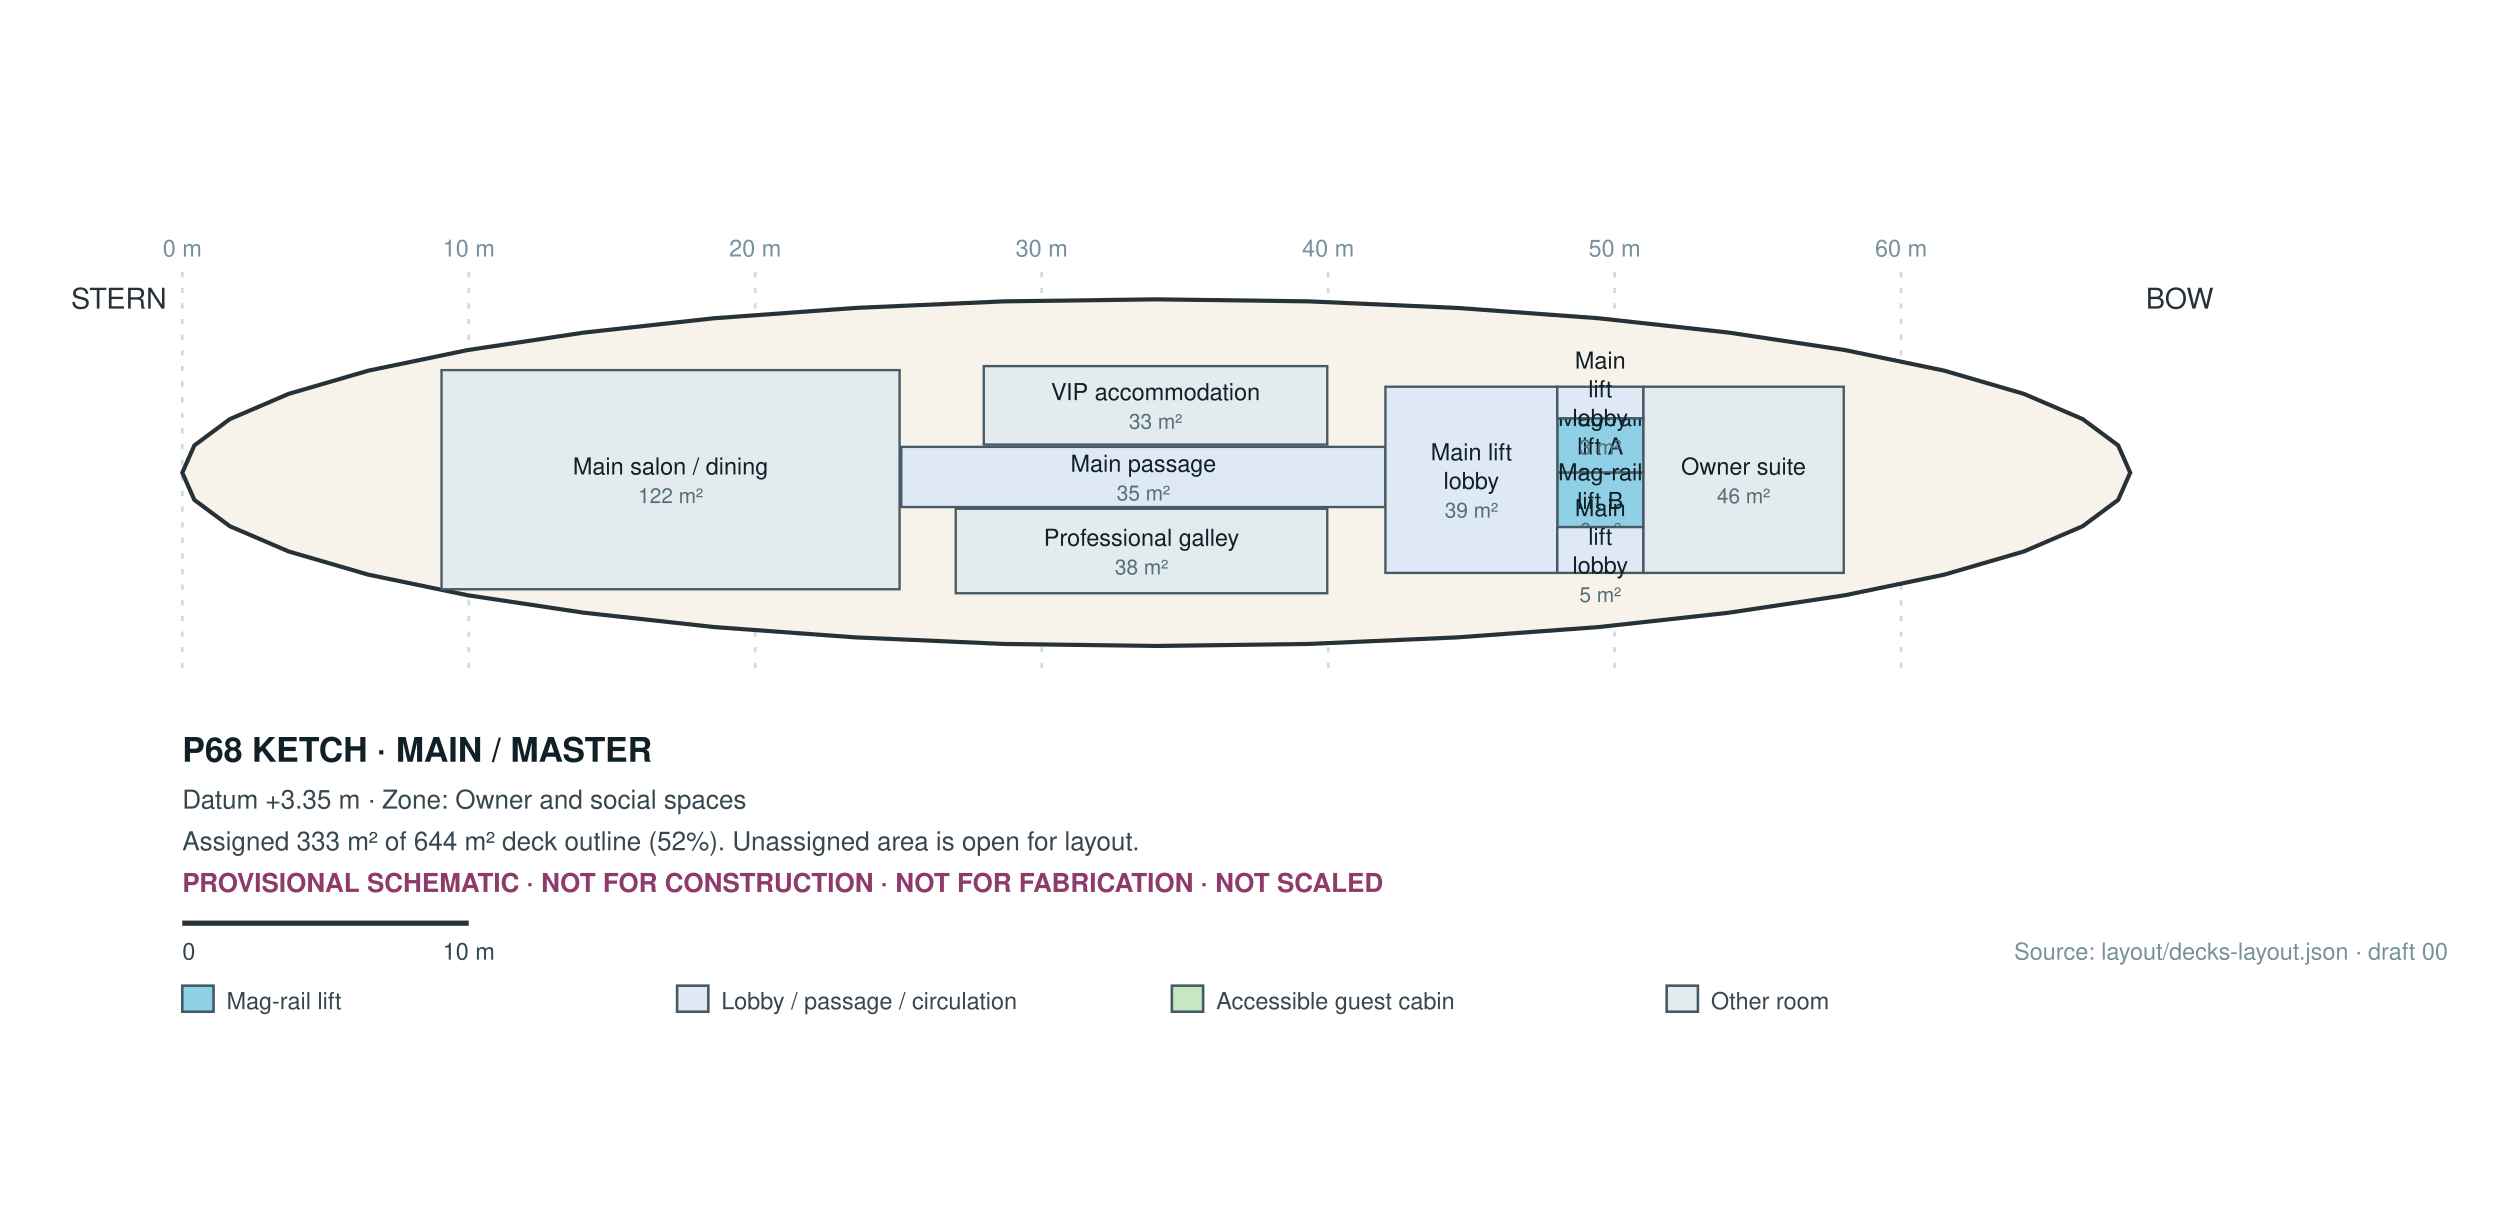
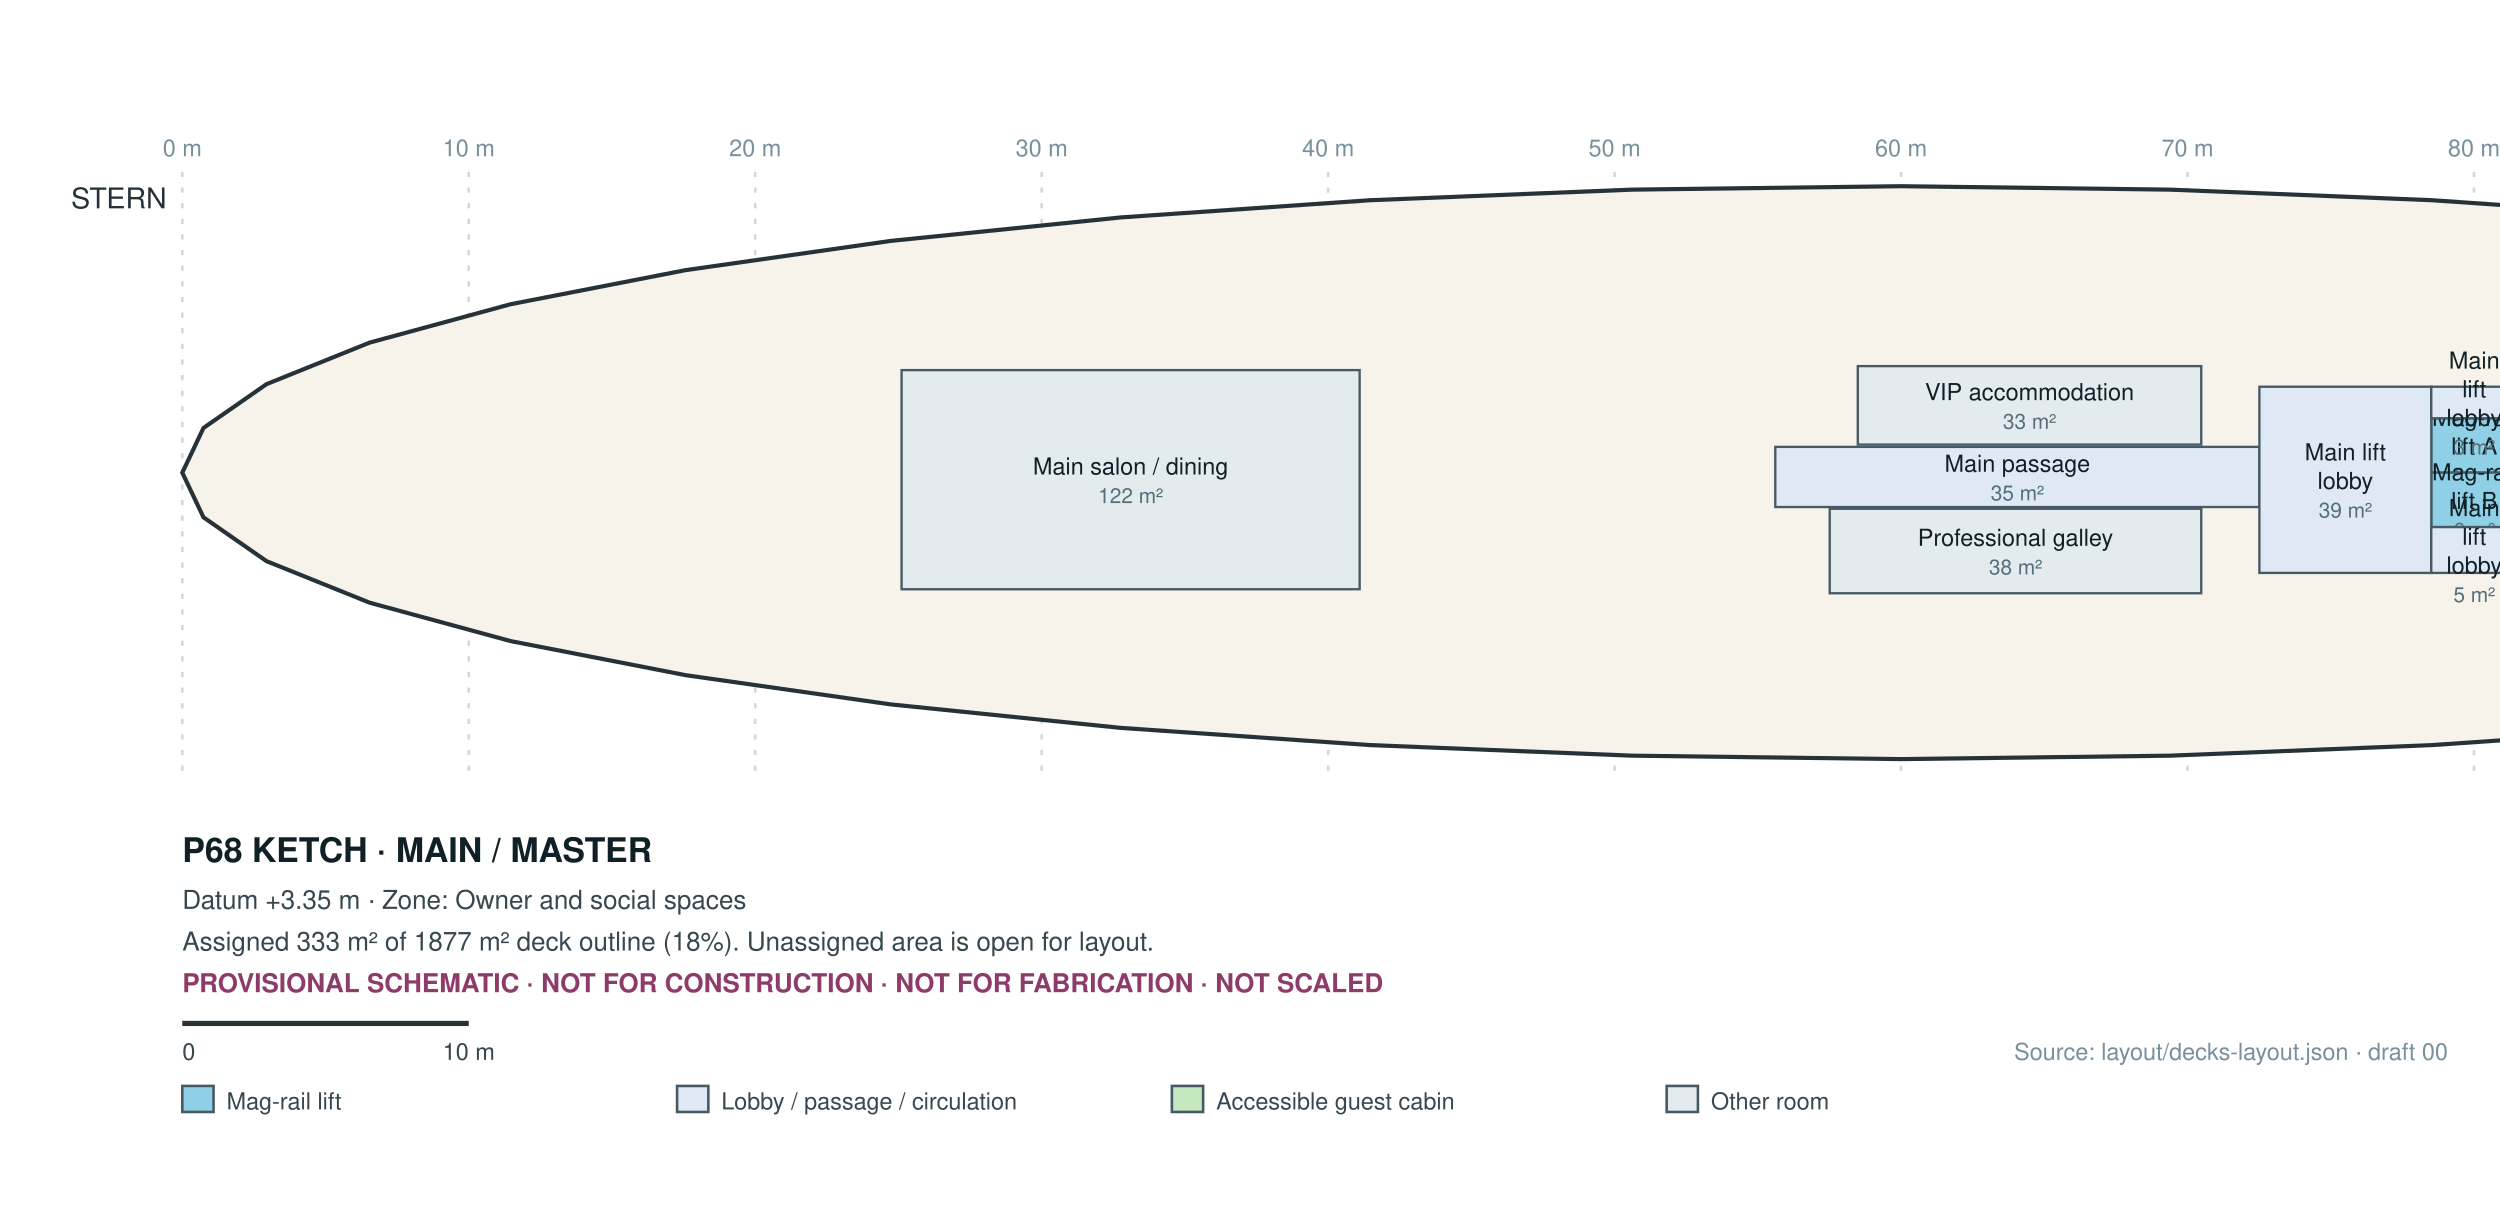
<svg xmlns="http://www.w3.org/2000/svg" width="960" height="470" viewBox="0 0 960 470" font-family="Helvetica, Arial, sans-serif">
  <rect width="960" height="470" fill="#ffffff" />
  <g transform="translate(0 0)">
-     <line x1="70" y1="104.5" x2="70" y2="258.5" stroke="#cfd8dc" stroke-dasharray="2 4" />
-     <text x="70" y="98.5" font-size="9" fill="#78909c" text-anchor="middle">0 m</text>
-     <line x1="180" y1="104.5" x2="180" y2="258.5" stroke="#cfd8dc" stroke-dasharray="2 4" />
-     <text x="180" y="98.5" font-size="9" fill="#78909c" text-anchor="middle">10 m</text>
-     <line x1="290" y1="104.5" x2="290" y2="258.5" stroke="#cfd8dc" stroke-dasharray="2 4" />
-     <text x="290" y="98.5" font-size="9" fill="#78909c" text-anchor="middle">20 m</text>
-     <line x1="400" y1="104.5" x2="400" y2="258.5" stroke="#cfd8dc" stroke-dasharray="2 4" />
-     <text x="400" y="98.5" font-size="9" fill="#78909c" text-anchor="middle">30 m</text>
-     <line x1="510" y1="104.5" x2="510" y2="258.5" stroke="#cfd8dc" stroke-dasharray="2 4" />
-     <text x="510" y="98.5" font-size="9" fill="#78909c" text-anchor="middle">40 m</text>
-     <line x1="620" y1="104.5" x2="620" y2="258.5" stroke="#cfd8dc" stroke-dasharray="2 4" />
-     <text x="620" y="98.5" font-size="9" fill="#78909c" text-anchor="middle">50 m</text>
-     <line x1="730" y1="104.5" x2="730" y2="258.5" stroke="#cfd8dc" stroke-dasharray="2 4" />
-     <text x="730" y="98.5" font-size="9" fill="#78909c" text-anchor="middle">60 m</text>
-     <line x1="70" y1="181.5" x2="818" y2="181.5" stroke="#90a4ae" stroke-dasharray="8 4 2 4" />
-     <polygon points="818,181.5 813.38,191.95 799.74,202.07 777.19,211.75 746.61,220.66 708.44,228.58 663.78,235.29 613.84,240.79 559.61,244.75 502.52,247.28 444,248.05 385.48,247.28 328.39,244.75 274.16,240.79 224.22,235.29 179.56,228.58 141.39,220.66 110.81,211.75 88.26,202.07 74.62,191.95 70,181.5 74.62,171.05 88.26,160.93 110.81,151.25 141.39,142.34 179.56,134.42 224.22,127.71 274.16,122.21 328.39,118.25 385.48,115.72 444,114.95 502.52,115.72 559.61,118.25 613.84,122.21 663.78,127.71 708.44,134.42 746.61,142.34 777.19,151.25 799.74,160.93 813.38,171.05" fill="#f7f3ea" stroke="#263238" stroke-width="1.6" />
-     <rect x="169.55" y="142.12" width="175.89" height="84.15" fill="#e3ebee" stroke="#455a64" stroke-width="0.9" />
-     <text x="257.495" y="182.195" font-size="9" fill="#102027" text-anchor="middle">Main salon / dining</text>
-     <text x="257.495" y="193.195" font-size="8" fill="#546e7a" text-anchor="middle">122 m²</text>
-     <rect x="377.78" y="140.58" width="131.89" height="30.14" fill="#e3ebee" stroke="#455a64" stroke-width="0.9" />
-     <text x="443.725" y="153.65" font-size="9" fill="#102027" text-anchor="middle">VIP accommodation</text>
-     <text x="443.725" y="164.65" font-size="8" fill="#546e7a" text-anchor="middle">33 m²</text>
-     <rect x="367" y="195.36" width="142.67" height="32.45" fill="#e3ebee" stroke="#455a64" stroke-width="0.9" />
-     <text x="438.335" y="209.585" font-size="9" fill="#102027" text-anchor="middle">Professional galley</text>
-     <text x="438.335" y="220.585" font-size="8" fill="#546e7a" text-anchor="middle">38 m²</text>
-     <rect x="346.1" y="171.6" width="185.9" height="23.1" fill="#dfe9f5" stroke="#455a64" stroke-width="0.9" />
-     <text x="439.05" y="181.15" font-size="9" fill="#102027" text-anchor="middle">Main passage</text>
-     <text x="439.05" y="192.15" font-size="8" fill="#546e7a" text-anchor="middle">35 m²</text>
-     <rect x="631" y="148.5" width="77" height="71.5" fill="#e3ebee" stroke="#455a64" stroke-width="0.9" />
-     <text x="669.5" y="182.25" font-size="9" fill="#102027" text-anchor="middle">Owner suite</text>
-     <text x="669.5" y="193.25" font-size="8" fill="#546e7a" text-anchor="middle">46 m²</text>
-     <rect x="598" y="160.6" width="33" height="20.9" fill="#8fd0e6" stroke="#455a64" stroke-width="0.9" />
-     <text x="614.5" y="163.55" font-size="9" fill="#102027" text-anchor="middle">Mag-rail</text>
-     <text x="614.5" y="174.55" font-size="9" fill="#102027" text-anchor="middle">lift A</text>
-     <text x="614.5" y="185.55" font-size="8" fill="#546e7a" text-anchor="middle">6 m²</text>
-     <rect x="598" y="181.5" width="33" height="20.9" fill="#8fd0e6" stroke="#455a64" stroke-width="0.9" />
-     <text x="614.5" y="184.45" font-size="9" fill="#102027" text-anchor="middle">Mag-rail</text>
-     <text x="614.5" y="195.45" font-size="9" fill="#102027" text-anchor="middle">lift B</text>
-     <text x="614.5" y="206.45" font-size="8" fill="#546e7a" text-anchor="middle">6 m²</text>
-     <rect x="532" y="148.5" width="66" height="71.5" fill="#dfe9f5" stroke="#455a64" stroke-width="0.9" />
-     <text x="565" y="176.75" font-size="9" fill="#102027" text-anchor="middle">Main lift</text>
-     <text x="565" y="187.75" font-size="9" fill="#102027" text-anchor="middle">lobby</text>
-     <text x="565" y="198.75" font-size="8" fill="#546e7a" text-anchor="middle">39 m²</text>
-     <rect x="598" y="148.5" width="33" height="12.1" fill="#dfe9f5" stroke="#455a64" stroke-width="0.9" />
-     <text x="614.5" y="141.55" font-size="9" fill="#102027" text-anchor="middle">Main</text>
-     <text x="614.5" y="152.55" font-size="9" fill="#102027" text-anchor="middle">lift</text>
-     <text x="614.5" y="163.55" font-size="9" fill="#102027" text-anchor="middle">lobby</text>
-     <text x="614.5" y="174.55" font-size="8" fill="#546e7a" text-anchor="middle">3 m²</text>
-     <rect x="598" y="202.4" width="33" height="17.6" fill="#dfe9f5" stroke="#455a64" stroke-width="0.9" />
-     <text x="614.5" y="198.2" font-size="9" fill="#102027" text-anchor="middle">Main</text>
-     <text x="614.5" y="209.2" font-size="9" fill="#102027" text-anchor="middle">lift</text>
-     <text x="614.5" y="220.2" font-size="9" fill="#102027" text-anchor="middle">lobby</text>
-     <text x="614.5" y="231.2" font-size="8" fill="#546e7a" text-anchor="middle">5 m²</text>
-     <text x="64" y="118.5" font-size="11" fill="#263238" text-anchor="end">STERN</text>
-     <text x="824" y="118.5" font-size="11" fill="#263238">BOW</text>
-     <text x="70" y="292.5" font-size="13" font-weight="600" fill="#102027">P68 KETCH · MAIN / MASTER</text>
-     <text x="70" y="310.5" font-size="10" fill="#37474f">Datum +3.35 m · Zone: Owner and social spaces</text>
-     <text x="70" y="326.5" font-size="10" fill="#37474f">Assigned 333 m² of 644 m² deck outline (52%). Unassigned area is open for layout.</text>
-     <text x="70" y="342.5" font-size="10" font-weight="600" fill="#8e3b6a">PROVISIONAL SCHEMATIC · NOT FOR CONSTRUCTION · NOT FOR FABRICATION · NOT SCALED</text>
-     <rect x="70" y="378.5" width="12" height="10" fill="#8fd0e6" stroke="#455a64" />
-     <text x="87" y="387.5" font-size="9" fill="#37474f">Mag-rail lift</text>
-     <rect x="260" y="378.5" width="12" height="10" fill="#dfe9f5" stroke="#455a64" />
-     <text x="277" y="387.5" font-size="9" fill="#37474f">Lobby / passage / circulation</text>
-     <rect x="450" y="378.5" width="12" height="10" fill="#c5e8c0" stroke="#455a64" />
-     <text x="467" y="387.5" font-size="9" fill="#37474f">Accessible guest cabin</text>
-     <rect x="640" y="378.5" width="12" height="10" fill="#e3ebee" stroke="#455a64" />
-     <text x="657" y="387.5" font-size="9" fill="#37474f">Other room</text>
-     <line x1="70" y1="354.5" x2="180" y2="354.5" stroke="#263238" stroke-width="2" />
-     <text x="70" y="368.5" font-size="9" fill="#37474f">0</text>
-     <text x="180" y="368.5" font-size="9" fill="#37474f" text-anchor="middle">10 m</text>
-     <text x="940" y="368.5" font-size="9" fill="#78909c" text-anchor="end">Source: layout/decks-layout.json · draft 00</text>
+     <line x1="70" y1="66" x2="70" y2="297" stroke="#cfd8dc" stroke-dasharray="2 4" />
+     <text x="70" y="60" font-size="9" fill="#78909c" text-anchor="middle">0 m</text>
+     <line x1="180" y1="66" x2="180" y2="297" stroke="#cfd8dc" stroke-dasharray="2 4" />
+     <text x="180" y="60" font-size="9" fill="#78909c" text-anchor="middle">10 m</text>
+     <line x1="290" y1="66" x2="290" y2="297" stroke="#cfd8dc" stroke-dasharray="2 4" />
+     <text x="290" y="60" font-size="9" fill="#78909c" text-anchor="middle">20 m</text>
+     <line x1="400" y1="66" x2="400" y2="297" stroke="#cfd8dc" stroke-dasharray="2 4" />
+     <text x="400" y="60" font-size="9" fill="#78909c" text-anchor="middle">30 m</text>
+     <line x1="510" y1="66" x2="510" y2="297" stroke="#cfd8dc" stroke-dasharray="2 4" />
+     <text x="510" y="60" font-size="9" fill="#78909c" text-anchor="middle">40 m</text>
+     <line x1="620" y1="66" x2="620" y2="297" stroke="#cfd8dc" stroke-dasharray="2 4" />
+     <text x="620" y="60" font-size="9" fill="#78909c" text-anchor="middle">50 m</text>
+     <line x1="730" y1="66" x2="730" y2="297" stroke="#cfd8dc" stroke-dasharray="2 4" />
+     <text x="730" y="60" font-size="9" fill="#78909c" text-anchor="middle">60 m</text>
+     <line x1="840" y1="66" x2="840" y2="297" stroke="#cfd8dc" stroke-dasharray="2 4" />
+     <text x="840" y="60" font-size="9" fill="#78909c" text-anchor="middle">70 m</text>
+     <line x1="950" y1="66" x2="950" y2="297" stroke="#cfd8dc" stroke-dasharray="2 4" />
+     <text x="950" y="60" font-size="9" fill="#78909c" text-anchor="middle">80 m</text>
+     <line x1="1060" y1="66" x2="1060" y2="297" stroke="#cfd8dc" stroke-dasharray="2 4" />
+     <text x="1060" y="60" font-size="9" fill="#78909c" text-anchor="middle">90 m</text>
+     <line x1="1170" y1="66" x2="1170" y2="297" stroke="#cfd8dc" stroke-dasharray="2 4" />
+     <text x="1170" y="60" font-size="9" fill="#78909c" text-anchor="middle">100 m</text>
+     <line x1="1280" y1="66" x2="1280" y2="297" stroke="#cfd8dc" stroke-dasharray="2 4" />
+     <text x="1280" y="60" font-size="9" fill="#78909c" text-anchor="middle">110 m</text>
+     <line x1="1390" y1="66" x2="1390" y2="297" stroke="#cfd8dc" stroke-dasharray="2 4" />
+     <text x="1390" y="60" font-size="9" fill="#78909c" text-anchor="middle">120 m</text>
+     <line x1="70" y1="181.5" x2="1390" y2="181.5" stroke="#90a4ae" stroke-dasharray="8 4 2 4" />
+     <polygon points="1390,181.5 1381.86,198.66 1357.66,215.49 1318.06,231.44 1263.94,246.18 1196.73,259.27 1117.97,270.49 1029.64,279.51 933.94,286.11 833.29,290.18 730,291.5 626.71,290.18 526.06,286.11 430.36,279.51 342.03,270.49 263.27,259.27 196.06,246.18 141.94,231.44 102.34,215.49 78.14,198.66 70,181.5 78.14,164.34 102.34,147.51 141.94,131.56 196.06,116.82 263.27,103.73 342.03,92.51 430.36,83.49 526.06,76.89 626.71,72.82 730,71.5 833.29,72.82 933.94,76.89 1029.64,83.49 1117.97,92.51 1196.73,103.73 1263.94,116.82 1318.06,131.56 1357.66,147.51 1381.86,164.34" fill="#f7f3ea" stroke="#263238" stroke-width="1.6" />
+     <rect x="346.21" y="142.12" width="175.89" height="84.15" fill="#e3ebee" stroke="#455a64" stroke-width="0.9" />
+     <text x="434.155" y="182.195" font-size="9" fill="#102027" text-anchor="middle">Main salon / dining</text>
+     <text x="434.155" y="193.195" font-size="8" fill="#546e7a" text-anchor="middle">122 m²</text>
+     <rect x="713.39" y="140.58" width="131.89" height="30.14" fill="#e3ebee" stroke="#455a64" stroke-width="0.9" />
+     <text x="779.335" y="153.65" font-size="9" fill="#102027" text-anchor="middle">VIP accommodation</text>
+     <text x="779.335" y="164.65" font-size="8" fill="#546e7a" text-anchor="middle">33 m²</text>
+     <rect x="702.61" y="195.36" width="142.67" height="32.45" fill="#e3ebee" stroke="#455a64" stroke-width="0.9" />
+     <text x="773.945" y="209.585" font-size="9" fill="#102027" text-anchor="middle">Professional galley</text>
+     <text x="773.945" y="220.585" font-size="8" fill="#546e7a" text-anchor="middle">38 m²</text>
+     <rect x="681.71" y="171.6" width="185.9" height="23.1" fill="#dfe9f5" stroke="#455a64" stroke-width="0.9" />
+     <text x="774.66" y="181.15" font-size="9" fill="#102027" text-anchor="middle">Main passage</text>
+     <text x="774.66" y="192.15" font-size="8" fill="#546e7a" text-anchor="middle">35 m²</text>
+     <rect x="1203" y="148.5" width="77" height="71.5" fill="#e3ebee" stroke="#455a64" stroke-width="0.9" />
+     <text x="1241.5" y="182.25" font-size="9" fill="#102027" text-anchor="middle">Owner suite</text>
+     <text x="1241.5" y="193.25" font-size="8" fill="#546e7a" text-anchor="middle">46 m²</text>
+     <rect x="933.61" y="160.6" width="33" height="20.9" fill="#8fd0e6" stroke="#455a64" stroke-width="0.9" />
+     <text x="950.11" y="163.55" font-size="9" fill="#102027" text-anchor="middle">Mag-rail</text>
+     <text x="950.11" y="174.55" font-size="9" fill="#102027" text-anchor="middle">lift A</text>
+     <text x="950.11" y="185.55" font-size="8" fill="#546e7a" text-anchor="middle">6 m²</text>
+     <rect x="933.61" y="181.5" width="33" height="20.9" fill="#8fd0e6" stroke="#455a64" stroke-width="0.9" />
+     <text x="950.11" y="184.45" font-size="9" fill="#102027" text-anchor="middle">Mag-rail</text>
+     <text x="950.11" y="195.45" font-size="9" fill="#102027" text-anchor="middle">lift B</text>
+     <text x="950.11" y="206.45" font-size="8" fill="#546e7a" text-anchor="middle">6 m²</text>
+     <rect x="867.61" y="148.5" width="66" height="71.5" fill="#dfe9f5" stroke="#455a64" stroke-width="0.9" />
+     <text x="900.61" y="176.75" font-size="9" fill="#102027" text-anchor="middle">Main lift</text>
+     <text x="900.61" y="187.75" font-size="9" fill="#102027" text-anchor="middle">lobby</text>
+     <text x="900.61" y="198.75" font-size="8" fill="#546e7a" text-anchor="middle">39 m²</text>
+     <rect x="933.61" y="148.5" width="33" height="12.1" fill="#dfe9f5" stroke="#455a64" stroke-width="0.9" />
+     <text x="950.11" y="141.55" font-size="9" fill="#102027" text-anchor="middle">Main</text>
+     <text x="950.11" y="152.55" font-size="9" fill="#102027" text-anchor="middle">lift</text>
+     <text x="950.11" y="163.55" font-size="9" fill="#102027" text-anchor="middle">lobby</text>
+     <text x="950.11" y="174.55" font-size="8" fill="#546e7a" text-anchor="middle">3 m²</text>
+     <rect x="933.61" y="202.4" width="33" height="17.6" fill="#dfe9f5" stroke="#455a64" stroke-width="0.9" />
+     <text x="950.11" y="198.2" font-size="9" fill="#102027" text-anchor="middle">Main</text>
+     <text x="950.11" y="209.2" font-size="9" fill="#102027" text-anchor="middle">lift</text>
+     <text x="950.11" y="220.2" font-size="9" fill="#102027" text-anchor="middle">lobby</text>
+     <text x="950.11" y="231.2" font-size="8" fill="#546e7a" text-anchor="middle">5 m²</text>
+     <text x="64" y="80" font-size="11" fill="#263238" text-anchor="end">STERN</text>
+     <text x="1396" y="80" font-size="11" fill="#263238">BOW</text>
+     <text x="70" y="331" font-size="13" font-weight="600" fill="#102027">P68 KETCH · MAIN / MASTER</text>
+     <text x="70" y="349" font-size="10" fill="#37474f">Datum +3.35 m · Zone: Owner and social spaces</text>
+     <text x="70" y="365" font-size="10" fill="#37474f">Assigned 333 m² of 1877 m² deck outline (18%). Unassigned area is open for layout.</text>
+     <text x="70" y="381" font-size="10" font-weight="600" fill="#8e3b6a">PROVISIONAL SCHEMATIC · NOT FOR CONSTRUCTION · NOT FOR FABRICATION · NOT SCALED</text>
+     <rect x="70" y="417" width="12" height="10" fill="#8fd0e6" stroke="#455a64" />
+     <text x="87" y="426" font-size="9" fill="#37474f">Mag-rail lift</text>
+     <rect x="260" y="417" width="12" height="10" fill="#dfe9f5" stroke="#455a64" />
+     <text x="277" y="426" font-size="9" fill="#37474f">Lobby / passage / circulation</text>
+     <rect x="450" y="417" width="12" height="10" fill="#c5e8c0" stroke="#455a64" />
+     <text x="467" y="426" font-size="9" fill="#37474f">Accessible guest cabin</text>
+     <rect x="640" y="417" width="12" height="10" fill="#e3ebee" stroke="#455a64" />
+     <text x="657" y="426" font-size="9" fill="#37474f">Other room</text>
+     <line x1="70" y1="393" x2="180" y2="393" stroke="#263238" stroke-width="2" />
+     <text x="70" y="407" font-size="9" fill="#37474f">0</text>
+     <text x="180" y="407" font-size="9" fill="#37474f" text-anchor="middle">10 m</text>
+     <text x="940" y="407" font-size="9" fill="#78909c" text-anchor="end">Source: layout/decks-layout.json · draft 00</text>
  </g>
</svg>
